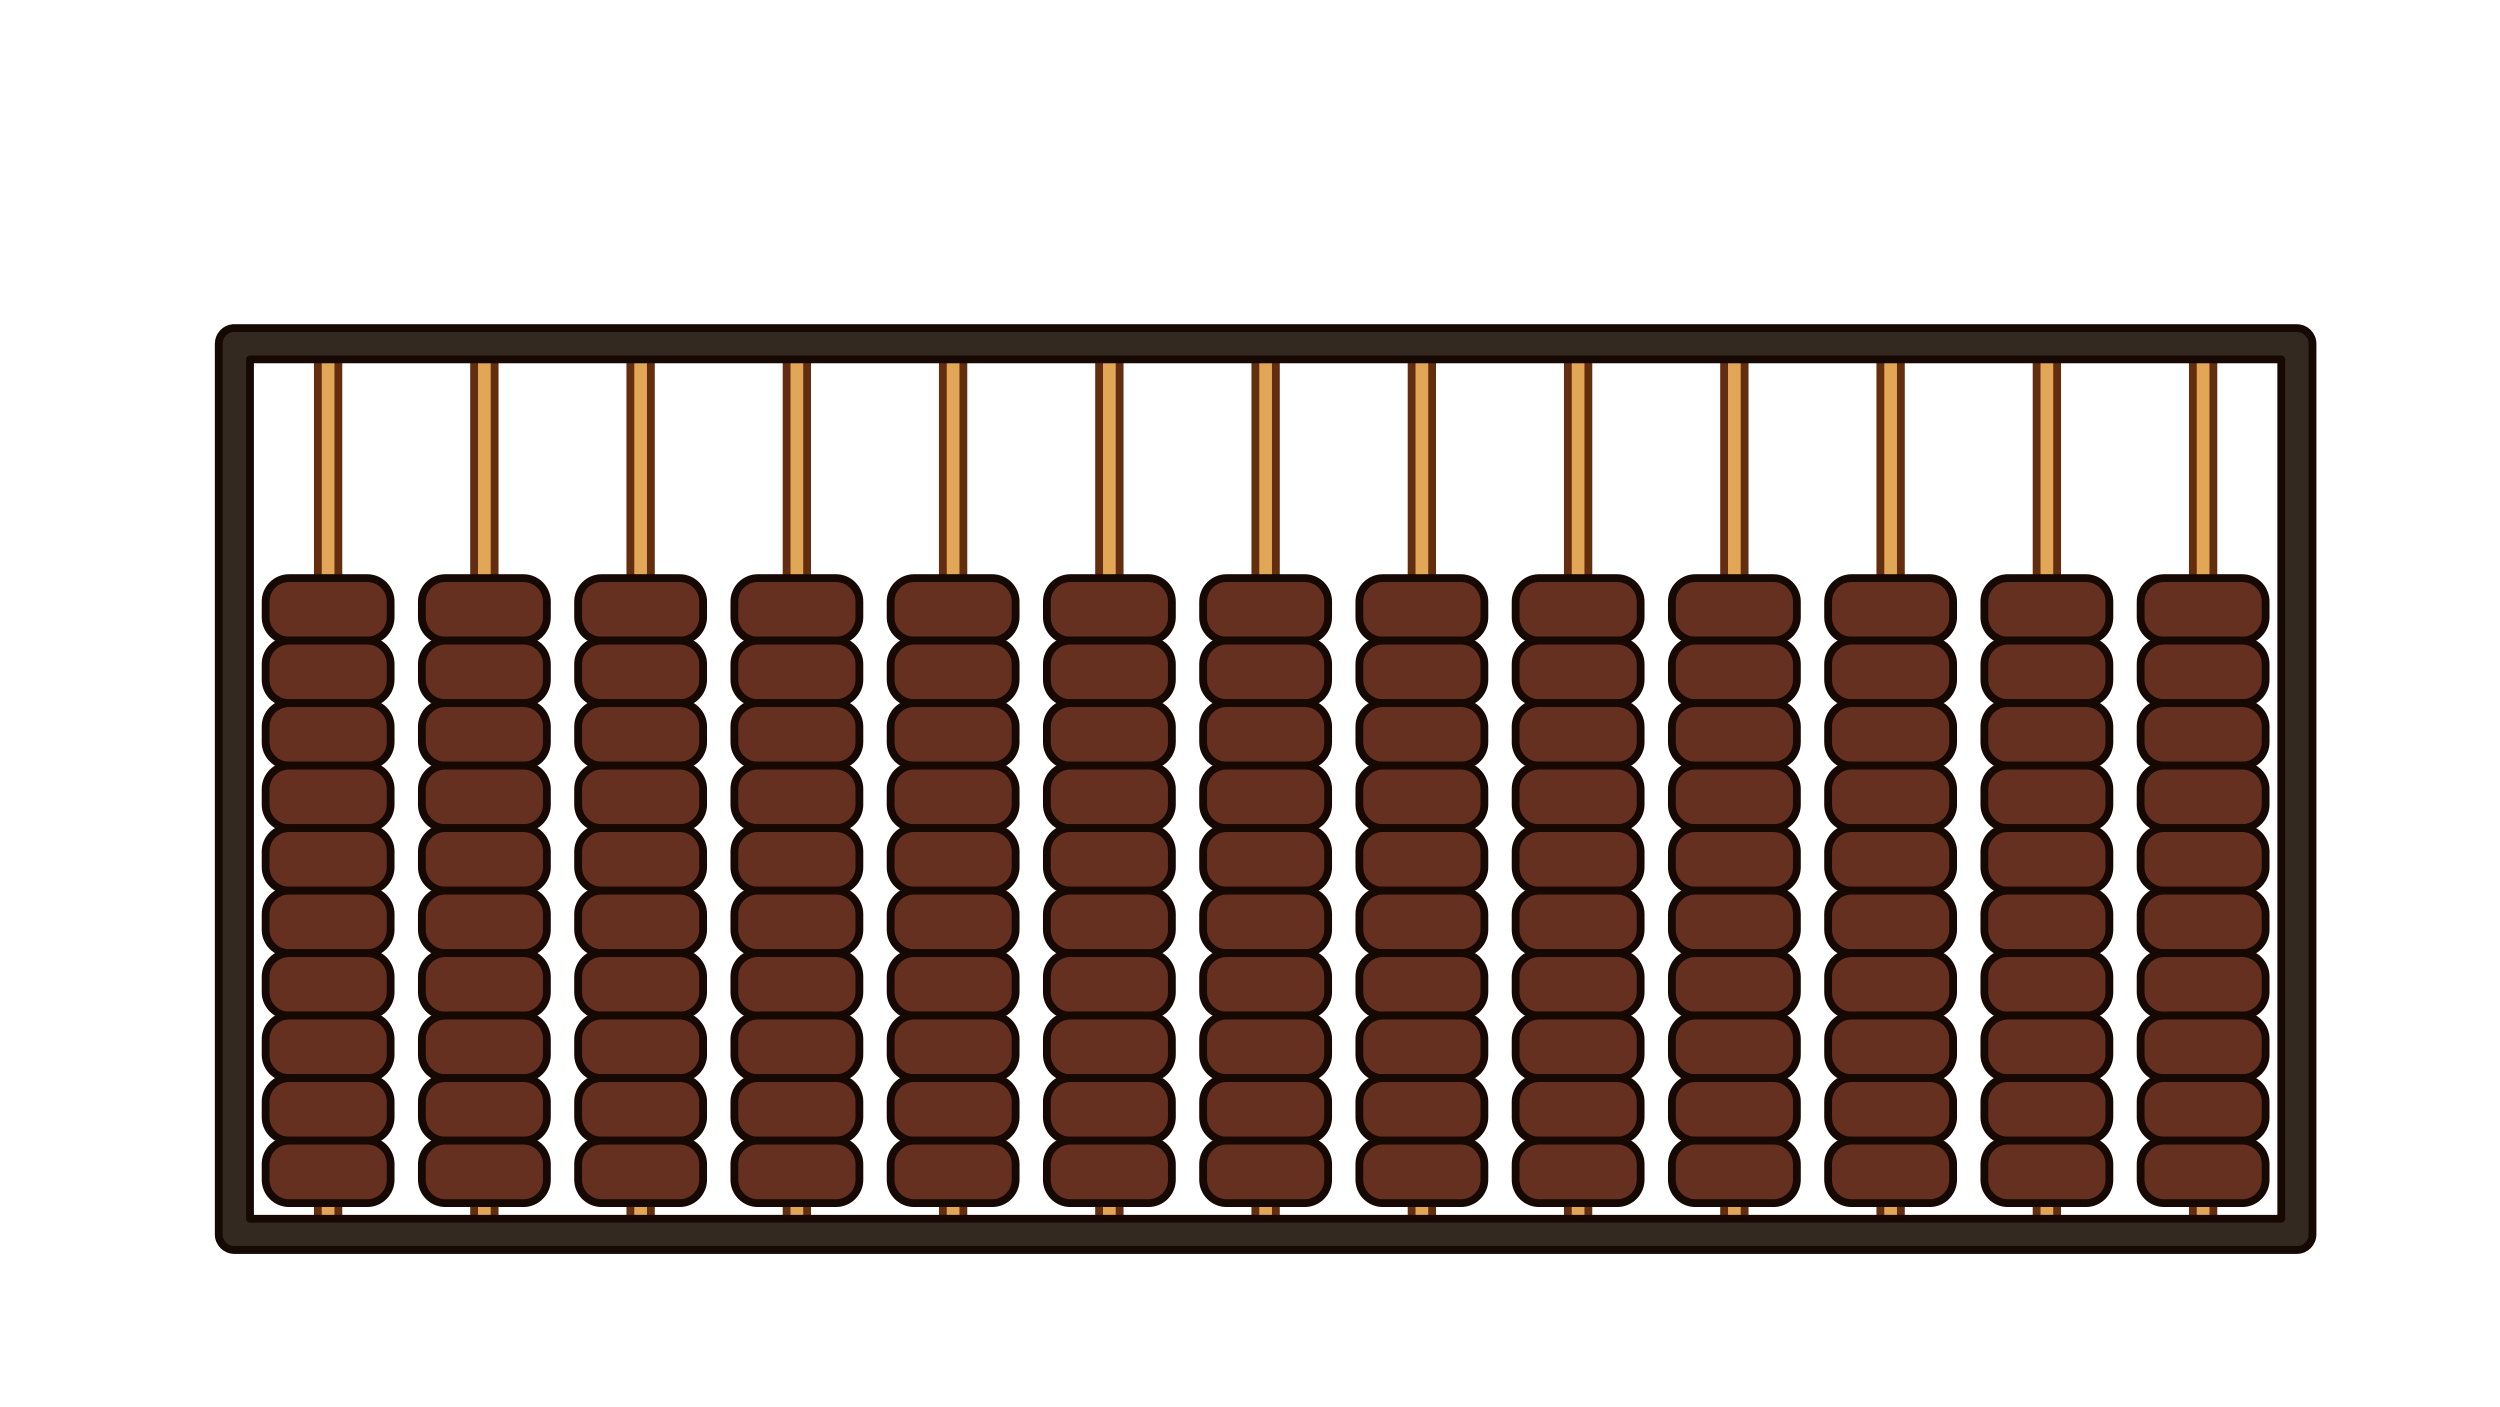
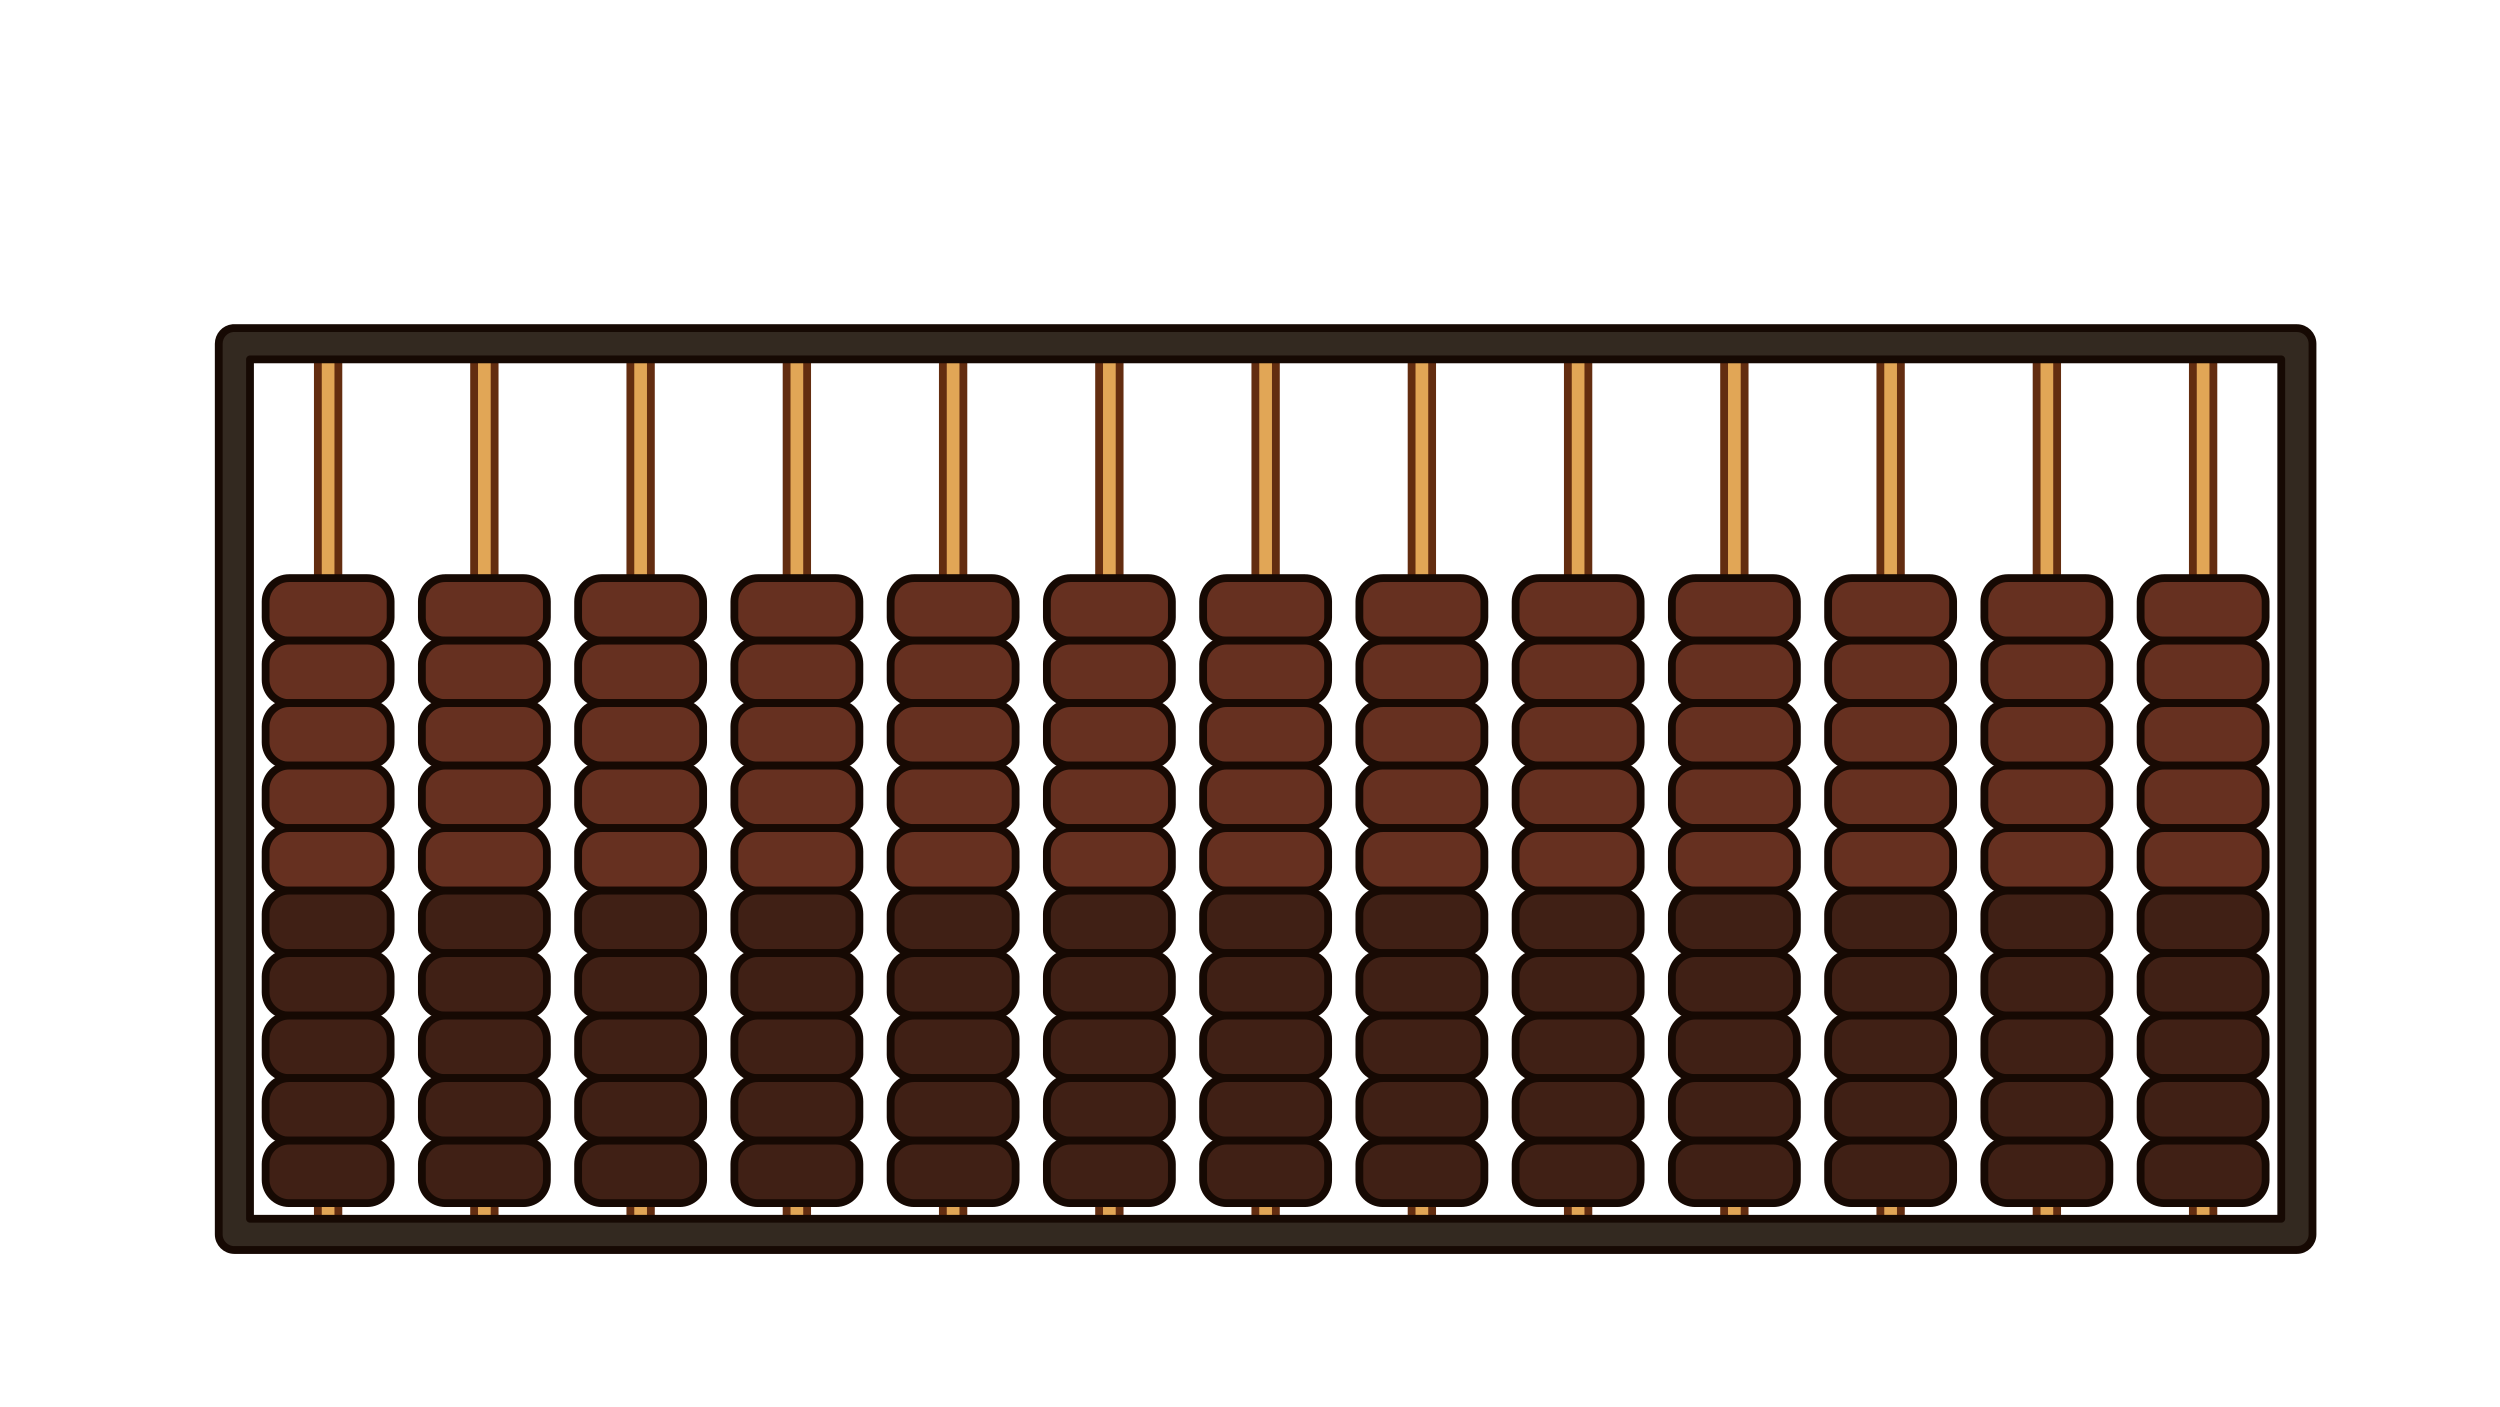
<svg xmlns="http://www.w3.org/2000/svg" version="1.0" width="100%" height="100%" viewBox="0 0 160 90" id="abacus">
  <defs>
    <style>
    svg#abacus text         { font-size:10px;text-anchor:middle;font-weight:bold;fill:#332920; }
    svg#abacus text.err     { fill:red !important; }
    svg#abacus .b           { fill:#663020;stroke:#160903;stroke-width:0.5;cursor:move; }
+     svg#abacus .b.g         { fill:#402015; }
    svg#abacus .b.tgt       { fill:yellow; }
    svg#abacus .b.up.tgt    { fill:yellow; }
    svg#abacus .b.up        { fill:gray; }
    svg#abacus .b.wrong     { fill:red !important; }
    svg#abacus .b.m         { fill:green; }
    svg#abacus #val2 text   { fill:gray; } 
    svg#abacus.nohint #val2 { display:none; } 
</style>
  </defs>
  <g transform="translate(6,3)">
    <path d="M 14.343,18.718 L 14.343,76.281 L 15.656,76.281 L 15.656,18.718 L 14.343,18.718 z M 24.343,18.718 L 24.343,76.281 L 25.656,76.281 L 25.656,18.718 L 24.343,18.718 z M 34.343,18.718 L 34.343,76.281 L 35.656,76.281 L 35.656,18.718 L 34.343,18.718 z M 44.343,18.718 L 44.343,76.281 L 45.656,76.281 L 45.656,18.718 L 44.343,18.718 z M 54.343,18.718 L 54.343,76.281 L 55.656,76.281 L 55.656,18.718 L 54.343,18.718 z M 64.343,18.718 L 64.343,76.281 L 65.656,76.281 L 65.656,18.718 L 64.343,18.718 z M 74.343,18.718 L 74.343,76.281 L 75.656,76.281 L 75.656,18.718 L 74.343,18.718 z M 84.343,18.718 L 84.343,76.281 L 85.656,76.281 L 85.656,18.718 L 84.343,18.718 z M 94.343,18.718 L 94.343,76.281 L 95.656,76.281 L 95.656,18.718 L 94.343,18.718 z M 104.343,18.718 L 104.343,76.281 L 105.656,76.281 L 105.656,18.718 L 104.343,18.718 z M 114.343,18.718 L 114.343,76.281 L 115.656,76.281 L 115.656,18.718 L 114.343,18.718 z M 124.343,18.718 L 124.343,76.281 L 125.656,76.281 L 125.656,18.718 L 124.343,18.718 z M 134.343,18.718 L 134.343,76.281 L 135.656,76.281 L 135.656,18.718 L 134.343,18.718 z" style="fill:#e1a656;fill-opacity:1;stroke:#632d10;stroke-width:0.5;" />
    <path transform="translate(-6,-3)" d="M 14.90,21 C 14.39,21.048 14,21.482 14,22 l 0,57 c 0,0.552 0.447,1 1,1 l 132,0 c 0.552,-0.001 1,-0.448 1,-1 l 0,-57 c -0.001,-0.553 -0.448,-1 -1,-1 L 15,21 c -0.032,-0.002 -0.063,0 -0.094,0 z M 16,23 l 130,0 0,55 -130,0 z" style="fill:#332920;fill-opacity:1;stroke:#160903;stroke-width:0.5;stroke-linejoin:round;" />
    <g transform="translate(15,5)" id="val0" class="val">
      <text id="a12" transform="translate(0,0)" />
      <text id="a11" transform="translate(10,0)" />
      <text id="a10" transform="translate(20,0)" />
      <text id="a9" transform="translate(30,0)" />
      <text id="a8" transform="translate(40,0)" />
      <text id="a7" transform="translate(50,0)" />
      <text id="a6" transform="translate(60,0)" />
      <text id="a5" transform="translate(70,0)" />
      <text id="a4" transform="translate(80,0)" />
      <text id="a3" transform="translate(90,0)" />
      <text id="a2" transform="translate(100,0)" />
      <text id="a1" transform="translate(110,0)" />
      <text id="a0" transform="translate(120,0)" />
    </g>
    <g transform="translate(15,15)" id="val1" class="val">
      <text id="op" transform="translate(-10,0)" />
      <text id="b12" transform="translate(0,0)" />
      <text id="b11" transform="translate(10,0)" />
      <text id="b10" transform="translate(20,0)" />
      <text id="b9" transform="translate(30,0)" />
      <text id="b8" transform="translate(40,0)" />
      <text id="b7" transform="translate(50,0)" />
      <text id="b6" transform="translate(60,0)" />
      <text id="b5" transform="translate(70,0)" />
      <text id="b4" transform="translate(80,0)" />
      <text id="b3" transform="translate(90,0)" />
      <text id="b2" transform="translate(100,0)" />
      <text id="b1" transform="translate(110,0)" />
      <text id="b0" transform="translate(120,0)" />
    </g>
    <g transform="translate(15,86)" id="val2" class="val">
      <text id="c12" transform="translate(0,0)" />
      <text id="c11" transform="translate(10,0)" />
      <text id="c10" transform="translate(20,0)" />
      <text id="c9" transform="translate(30,0)" />
      <text id="c8" transform="translate(40,0)" />
      <text id="c7" transform="translate(50,0)" />
      <text id="c6" transform="translate(60,0)" />
      <text id="c5" transform="translate(70,0)" />
      <text id="c4" transform="translate(80,0)" />
      <text id="c3" transform="translate(90,0)" />
      <text id="c2" transform="translate(100,0)" />
      <text id="c1" transform="translate(110,0)" />
      <text id="c0" transform="translate(120,0)" />
    </g>
    <g id="c0" transform="translate(131,0)">
      <rect width="8" height="4" ry="1.5" x="0" y="34" id="e01" class="b" />
      <rect width="8" height="4" ry="1.5" x="0" y="38" id="e02" class="b" />
      <rect width="8" height="4" ry="1.5" x="0" y="42" id="e03" class="b" />
      <rect width="8" height="4" ry="1.5" x="0" y="46" id="e04" class="b" />
      <rect width="8" height="4" ry="1.5" x="0" y="50" id="e05" class="b" />
      <rect width="8" height="4" ry="1.5" x="0" y="54" id="e06" class="b g" />
      <rect width="8" height="4" ry="1.5" x="0" y="58" id="e07" class="b g" />
      <rect width="8" height="4" ry="1.5" x="0" y="62" id="e08" class="b g" />
      <rect width="8" height="4" ry="1.5" x="0" y="66" id="e09" class="b g" />
      <rect width="8" height="4" ry="1.5" x="0" y="70" id="e0a" class="b g" />
    </g>
    <g id="c1" transform="translate(121,0)">
      <rect width="8" height="4" ry="1.5" x="0" y="34" id="e11" class="b" />
      <rect width="8" height="4" ry="1.5" x="0" y="38" id="e12" class="b" />
      <rect width="8" height="4" ry="1.5" x="0" y="42" id="e13" class="b" />
      <rect width="8" height="4" ry="1.5" x="0" y="46" id="e14" class="b" />
      <rect width="8" height="4" ry="1.5" x="0" y="50" id="e15" class="b" />
      <rect width="8" height="4" ry="1.5" x="0" y="54" id="e16" class="b g" />
      <rect width="8" height="4" ry="1.5" x="0" y="58" id="e17" class="b g" />
      <rect width="8" height="4" ry="1.5" x="0" y="62" id="e18" class="b g" />
      <rect width="8" height="4" ry="1.5" x="0" y="66" id="e19" class="b g" />
      <rect width="8" height="4" ry="1.5" x="0" y="70" id="e1a" class="b g" />
    </g>
    <g id="c2" transform="translate(111,0)">
      <rect width="8" height="4" ry="1.5" x="0" y="34" id="e21" class="b" />
      <rect width="8" height="4" ry="1.5" x="0" y="38" id="e22" class="b" />
      <rect width="8" height="4" ry="1.5" x="0" y="42" id="e23" class="b" />
      <rect width="8" height="4" ry="1.5" x="0" y="46" id="e24" class="b" />
      <rect width="8" height="4" ry="1.5" x="0" y="50" id="e25" class="b" />
      <rect width="8" height="4" ry="1.5" x="0" y="54" id="e26" class="b g" />
      <rect width="8" height="4" ry="1.5" x="0" y="58" id="e27" class="b g" />
      <rect width="8" height="4" ry="1.5" x="0" y="62" id="e28" class="b g" />
      <rect width="8" height="4" ry="1.5" x="0" y="66" id="e29" class="b g" />
      <rect width="8" height="4" ry="1.5" x="0" y="70" id="e2a" class="b g" />
    </g>
    <g id="c3" transform="translate(101,0)">
      <rect width="8" height="4" ry="1.5" x="0" y="34" id="e31" class="b" />
      <rect width="8" height="4" ry="1.5" x="0" y="38" id="e32" class="b" />
      <rect width="8" height="4" ry="1.5" x="0" y="42" id="e33" class="b" />
      <rect width="8" height="4" ry="1.5" x="0" y="46" id="e34" class="b" />
      <rect width="8" height="4" ry="1.5" x="0" y="50" id="e35" class="b" />
      <rect width="8" height="4" ry="1.5" x="0" y="54" id="e36" class="b g" />
      <rect width="8" height="4" ry="1.5" x="0" y="58" id="e37" class="b g" />
      <rect width="8" height="4" ry="1.5" x="0" y="62" id="e38" class="b g" />
      <rect width="8" height="4" ry="1.5" x="0" y="66" id="e39" class="b g" />
      <rect width="8" height="4" ry="1.5" x="0" y="70" id="e3a" class="b g" />
    </g>
    <g id="c4" transform="translate(91,0)">
      <rect width="8" height="4" ry="1.5" x="0" y="34" id="e41" class="b" />
      <rect width="8" height="4" ry="1.5" x="0" y="38" id="e42" class="b" />
      <rect width="8" height="4" ry="1.5" x="0" y="42" id="e43" class="b" />
      <rect width="8" height="4" ry="1.5" x="0" y="46" id="e44" class="b" />
      <rect width="8" height="4" ry="1.5" x="0" y="50" id="e45" class="b" />
      <rect width="8" height="4" ry="1.5" x="0" y="54" id="e46" class="b g" />
      <rect width="8" height="4" ry="1.5" x="0" y="58" id="e47" class="b g" />
      <rect width="8" height="4" ry="1.5" x="0" y="62" id="e48" class="b g" />
      <rect width="8" height="4" ry="1.5" x="0" y="66" id="e49" class="b g" />
      <rect width="8" height="4" ry="1.5" x="0" y="70" id="e4a" class="b g" />
    </g>
    <g id="c5" transform="translate(81,0)">
      <rect width="8" height="4" ry="1.5" x="0" y="34" id="e51" class="b" />
      <rect width="8" height="4" ry="1.5" x="0" y="38" id="e52" class="b" />
      <rect width="8" height="4" ry="1.5" x="0" y="42" id="e53" class="b" />
      <rect width="8" height="4" ry="1.5" x="0" y="46" id="e54" class="b" />
      <rect width="8" height="4" ry="1.5" x="0" y="50" id="e55" class="b" />
      <rect width="8" height="4" ry="1.5" x="0" y="54" id="e56" class="b g" />
      <rect width="8" height="4" ry="1.5" x="0" y="58" id="e57" class="b g" />
      <rect width="8" height="4" ry="1.5" x="0" y="62" id="e58" class="b g" />
      <rect width="8" height="4" ry="1.5" x="0" y="66" id="e59" class="b g" />
      <rect width="8" height="4" ry="1.5" x="0" y="70" id="e5a" class="b g" />
    </g>
    <g id="c6" transform="translate(71,0)">
      <rect width="8" height="4" ry="1.5" x="0" y="34" id="e61" class="b" />
      <rect width="8" height="4" ry="1.5" x="0" y="38" id="e62" class="b" />
      <rect width="8" height="4" ry="1.5" x="0" y="42" id="e63" class="b" />
      <rect width="8" height="4" ry="1.5" x="0" y="46" id="e64" class="b" />
      <rect width="8" height="4" ry="1.5" x="0" y="50" id="e65" class="b" />
      <rect width="8" height="4" ry="1.5" x="0" y="54" id="e66" class="b g" />
      <rect width="8" height="4" ry="1.5" x="0" y="58" id="e67" class="b g" />
      <rect width="8" height="4" ry="1.5" x="0" y="62" id="e68" class="b g" />
      <rect width="8" height="4" ry="1.5" x="0" y="66" id="e69" class="b g" />
      <rect width="8" height="4" ry="1.5" x="0" y="70" id="e6a" class="b g" />
    </g>
    <g id="c7" transform="translate(61,0)">
      <rect width="8" height="4" ry="1.5" x="0" y="34" id="e71" class="b" />
      <rect width="8" height="4" ry="1.5" x="0" y="38" id="e72" class="b" />
      <rect width="8" height="4" ry="1.5" x="0" y="42" id="e73" class="b" />
      <rect width="8" height="4" ry="1.5" x="0" y="46" id="e74" class="b" />
      <rect width="8" height="4" ry="1.5" x="0" y="50" id="e75" class="b" />
      <rect width="8" height="4" ry="1.5" x="0" y="54" id="e76" class="b g" />
      <rect width="8" height="4" ry="1.5" x="0" y="58" id="e77" class="b g" />
      <rect width="8" height="4" ry="1.5" x="0" y="62" id="e78" class="b g" />
      <rect width="8" height="4" ry="1.5" x="0" y="66" id="e79" class="b g" />
      <rect width="8" height="4" ry="1.5" x="0" y="70" id="e7a" class="b g" />
    </g>
    <g id="c8" transform="translate(51,0)">
      <rect width="8" height="4" ry="1.5" x="0" y="34" id="e81" class="b" />
      <rect width="8" height="4" ry="1.5" x="0" y="38" id="e82" class="b" />
      <rect width="8" height="4" ry="1.5" x="0" y="42" id="e83" class="b" />
      <rect width="8" height="4" ry="1.5" x="0" y="46" id="e84" class="b" />
      <rect width="8" height="4" ry="1.5" x="0" y="50" id="e85" class="b" />
      <rect width="8" height="4" ry="1.5" x="0" y="54" id="e86" class="b g" />
      <rect width="8" height="4" ry="1.5" x="0" y="58" id="e87" class="b g" />
      <rect width="8" height="4" ry="1.5" x="0" y="62" id="e88" class="b g" />
      <rect width="8" height="4" ry="1.5" x="0" y="66" id="e89" class="b g" />
      <rect width="8" height="4" ry="1.5" x="0" y="70" id="e8a" class="b g" />
    </g>
    <g id="c9" transform="translate(41,0)">
      <rect width="8" height="4" ry="1.5" x="0" y="34" id="e91" class="b" />
      <rect width="8" height="4" ry="1.5" x="0" y="38" id="e92" class="b" />
      <rect width="8" height="4" ry="1.5" x="0" y="42" id="e93" class="b" />
      <rect width="8" height="4" ry="1.5" x="0" y="46" id="e94" class="b" />
      <rect width="8" height="4" ry="1.5" x="0" y="50" id="e95" class="b" />
      <rect width="8" height="4" ry="1.5" x="0" y="54" id="e96" class="b g" />
      <rect width="8" height="4" ry="1.5" x="0" y="58" id="e97" class="b g" />
      <rect width="8" height="4" ry="1.5" x="0" y="62" id="e98" class="b g" />
      <rect width="8" height="4" ry="1.5" x="0" y="66" id="e99" class="b g" />
      <rect width="8" height="4" ry="1.5" x="0" y="70" id="e9a" class="b g" />
    </g>
    <g id="c10" transform="translate(31,0)">
      <rect width="8" height="4" ry="1.5" x="0" y="34" id="e101" class="b" />
      <rect width="8" height="4" ry="1.5" x="0" y="38" id="e102" class="b" />
      <rect width="8" height="4" ry="1.5" x="0" y="42" id="e103" class="b" />
      <rect width="8" height="4" ry="1.5" x="0" y="46" id="e104" class="b" />
      <rect width="8" height="4" ry="1.5" x="0" y="50" id="e105" class="b" />
      <rect width="8" height="4" ry="1.5" x="0" y="54" id="e106" class="b g" />
      <rect width="8" height="4" ry="1.5" x="0" y="58" id="e107" class="b g" />
      <rect width="8" height="4" ry="1.5" x="0" y="62" id="e108" class="b g" />
      <rect width="8" height="4" ry="1.5" x="0" y="66" id="e109" class="b g" />
      <rect width="8" height="4" ry="1.5" x="0" y="70" id="e10a" class="b g" />
    </g>
    <g id="c11" transform="translate(21,0)">
      <rect width="8" height="4" ry="1.5" x="0" y="34" id="e111" class="b" />
      <rect width="8" height="4" ry="1.5" x="0" y="38" id="e112" class="b" />
      <rect width="8" height="4" ry="1.5" x="0" y="42" id="e113" class="b" />
      <rect width="8" height="4" ry="1.5" x="0" y="46" id="e114" class="b" />
      <rect width="8" height="4" ry="1.5" x="0" y="50" id="e115" class="b" />
      <rect width="8" height="4" ry="1.5" x="0" y="54" id="e116" class="b g" />
      <rect width="8" height="4" ry="1.5" x="0" y="58" id="e117" class="b g" />
      <rect width="8" height="4" ry="1.5" x="0" y="62" id="e118" class="b g" />
      <rect width="8" height="4" ry="1.5" x="0" y="66" id="e119" class="b g" />
      <rect width="8" height="4" ry="1.5" x="0" y="70" id="e11a" class="b g" />
    </g>
    <g id="c12" transform="translate(11,0)">
      <rect width="8" height="4" ry="1.5" x="0" y="34" id="e121" class="b" />
      <rect width="8" height="4" ry="1.5" x="0" y="38" id="e122" class="b" />
      <rect width="8" height="4" ry="1.5" x="0" y="42" id="e123" class="b" />
      <rect width="8" height="4" ry="1.5" x="0" y="46" id="e124" class="b" />
      <rect width="8" height="4" ry="1.5" x="0" y="50" id="e125" class="b" />
      <rect width="8" height="4" ry="1.5" x="0" y="54" id="e126" class="b g" />
      <rect width="8" height="4" ry="1.5" x="0" y="58" id="e127" class="b g" />
      <rect width="8" height="4" ry="1.5" x="0" y="62" id="e128" class="b g" />
      <rect width="8" height="4" ry="1.5" x="0" y="66" id="e129" class="b g" />
      <rect width="8" height="4" ry="1.5" x="0" y="70" id="e12a" class="b g" />
    </g>
  </g>
</svg>
